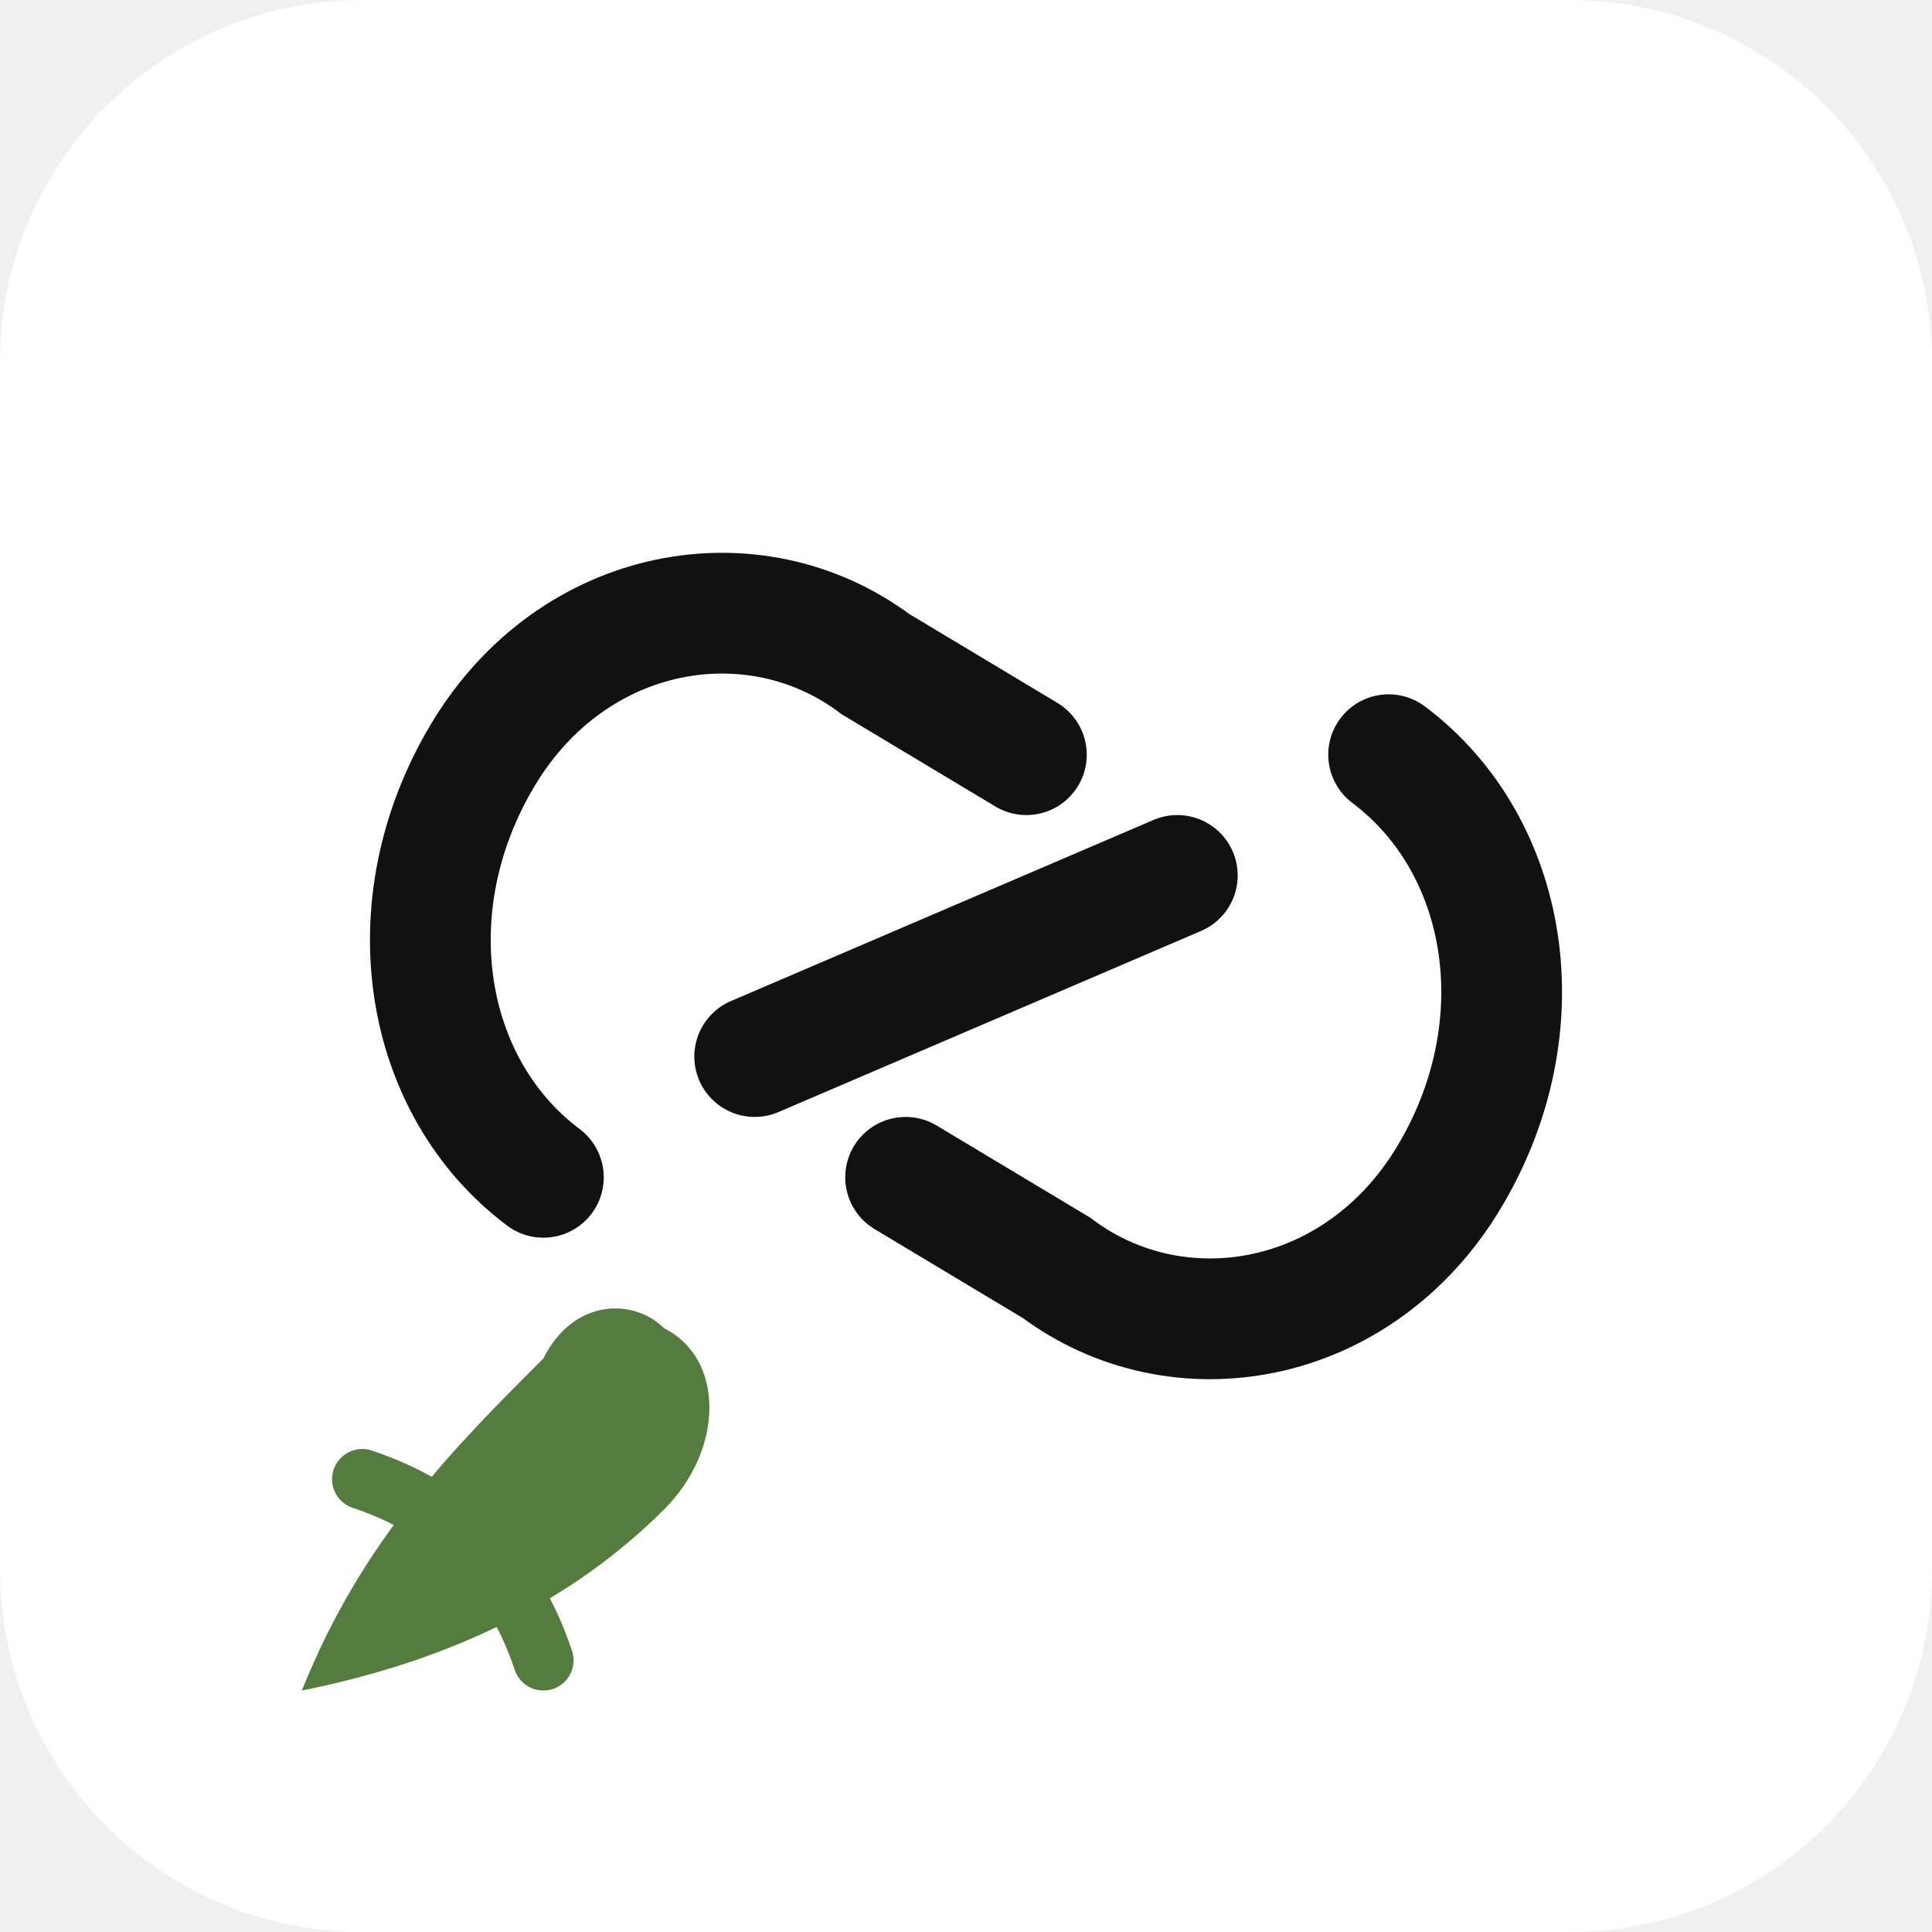
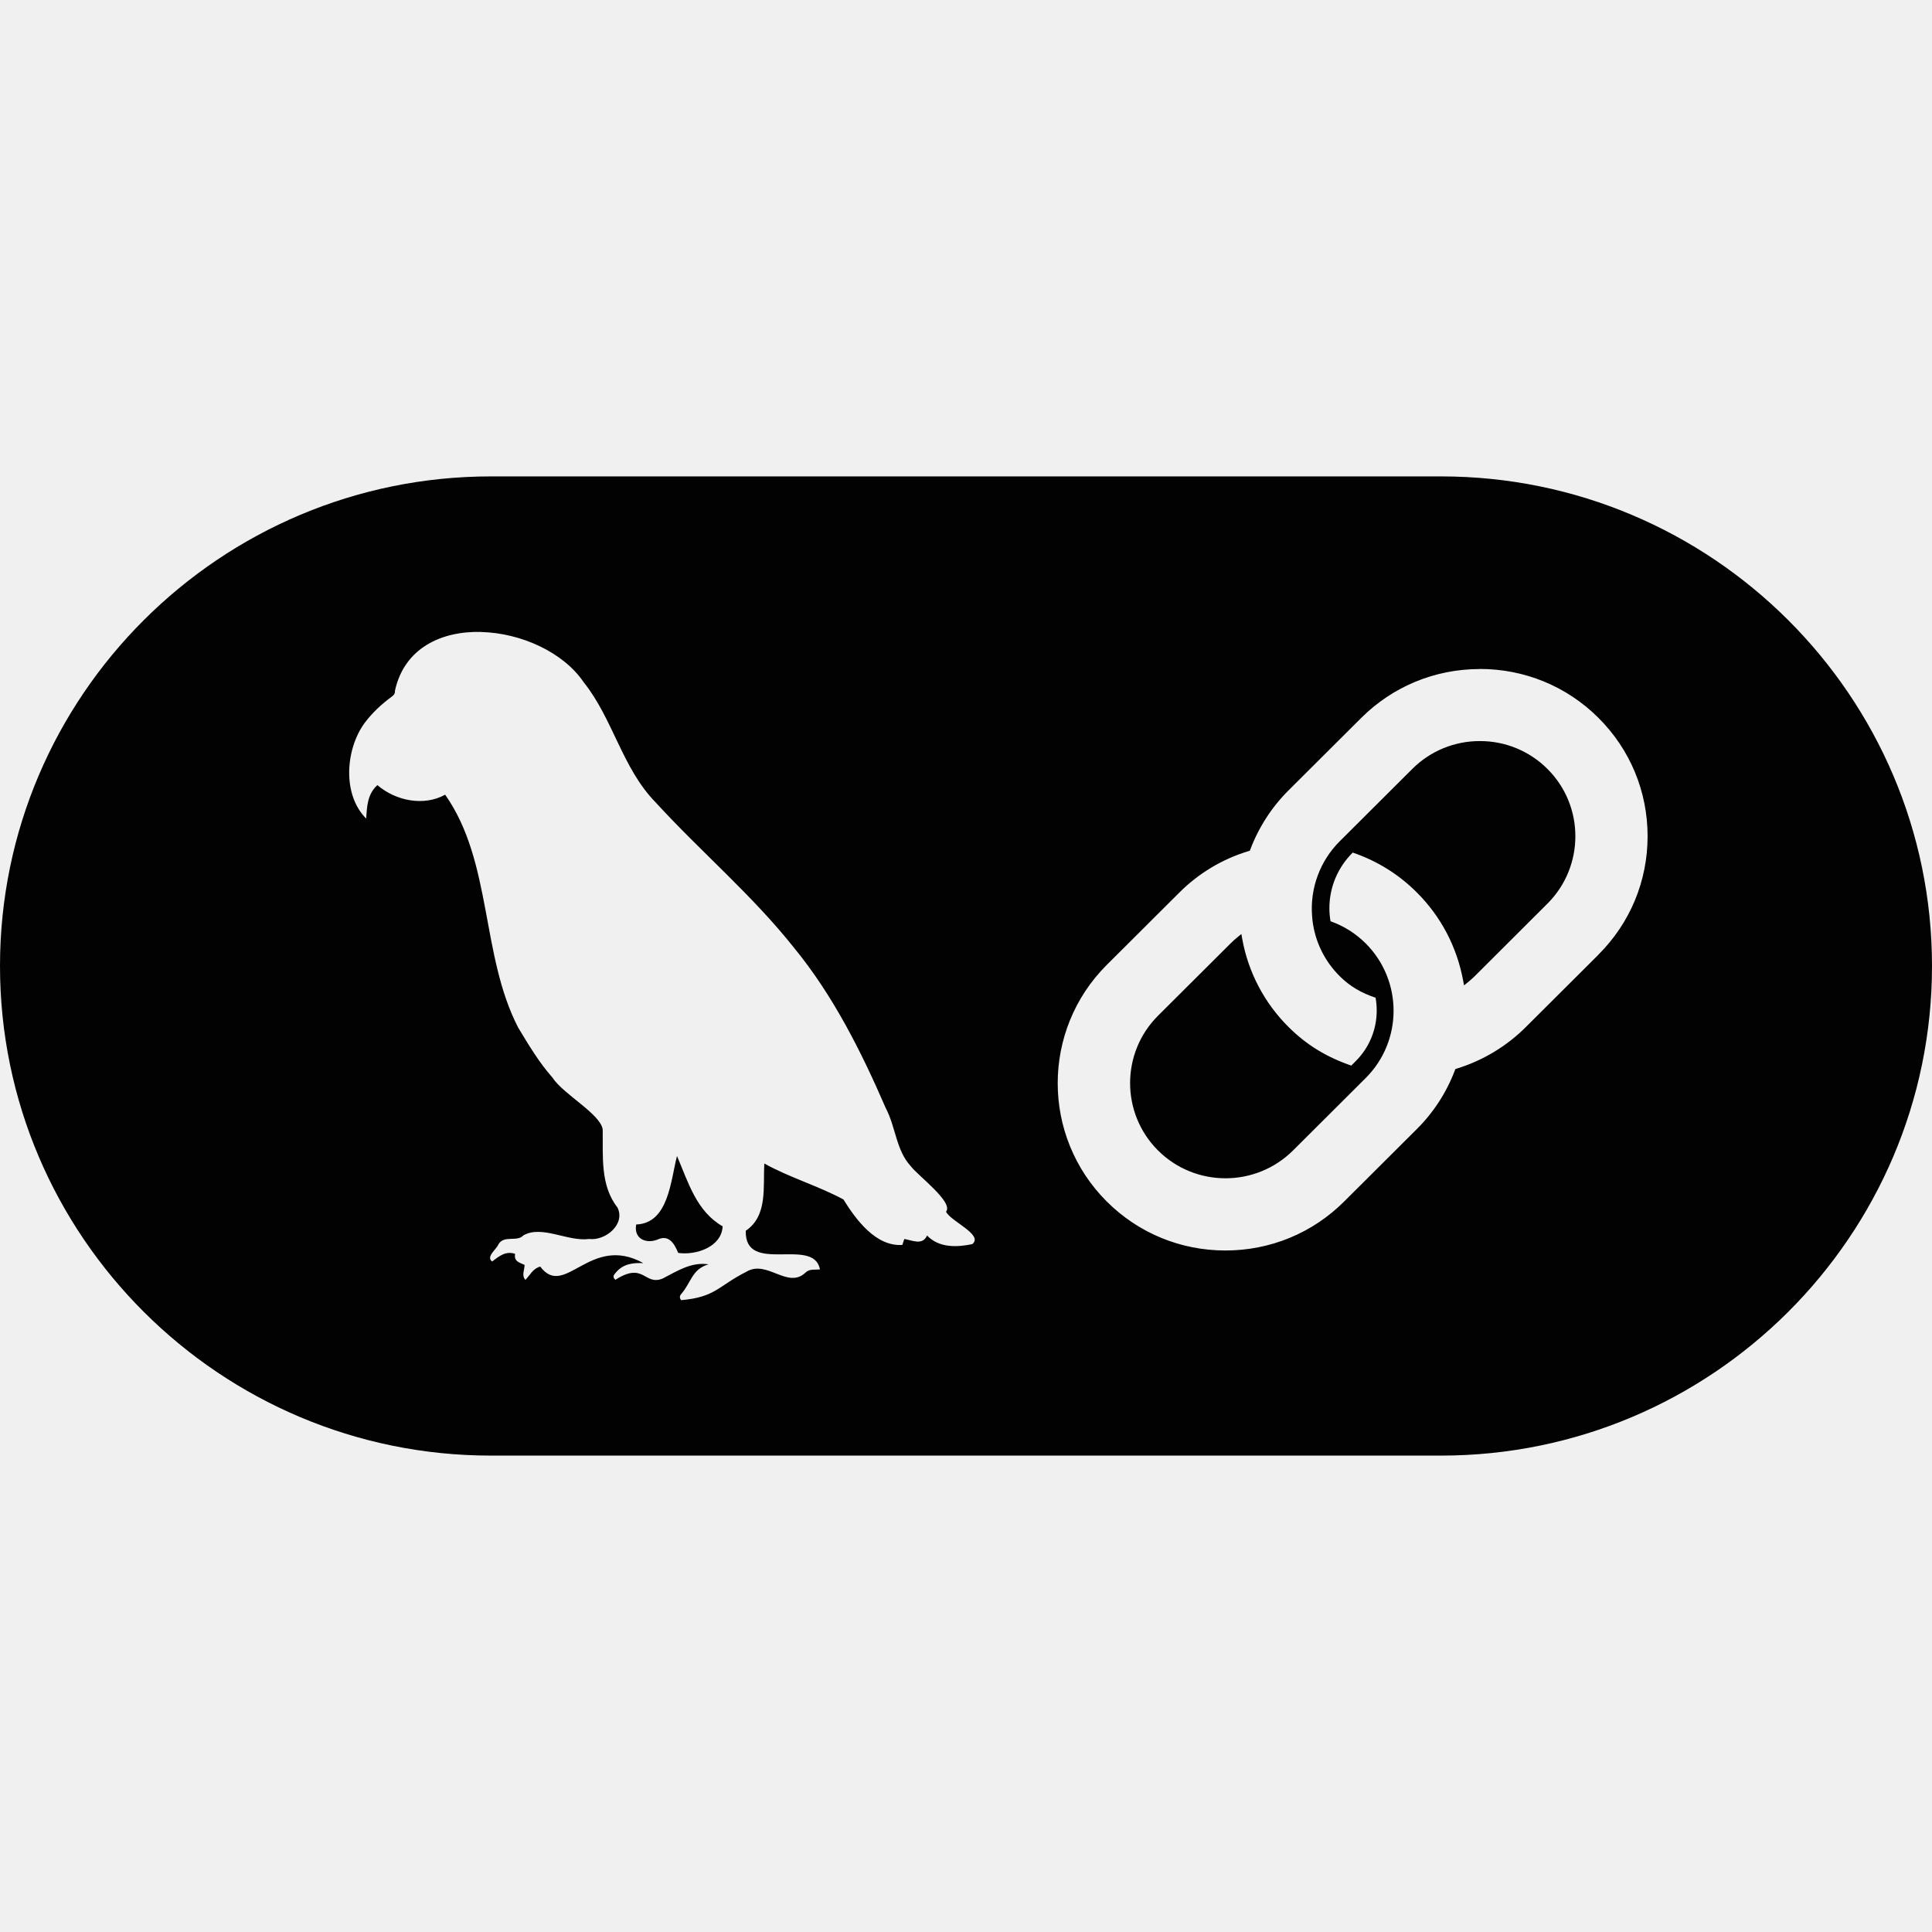
- <svg xmlns="http://www.w3.org/2000/svg" width="64" height="64" viewBox="0 0 64 64" fill="none">
-   <rect width="64" height="64" rx="12" fill="white" />
-   <path d="M18 39C14 36 13 30 16 25C19 20 25 19 29 22L34 25" stroke="#111111" stroke-width="4" stroke-linecap="round" />
-   <path d="M46 25C50 28 51 34 48 39C45 44 39 45 35 42L30 39" stroke="#111111" stroke-width="4" stroke-linecap="round" />
-   <path d="M25 35L39 29" stroke="#111111" stroke-width="4" stroke-linecap="round" />
-   <path d="M18 45C15 48 12 51 10 56C15 55 19 53 22 50C24 48 24 45 22 44C21 43 19 43 18 45Z" fill="#547C3E" />
-   <path d="M12 49C15 50 17 52 18 55" stroke="#547C3E" stroke-width="2" stroke-linecap="round" />
+ <svg xmlns="http://www.w3.org/2000/svg" role="img" viewBox="0 0 24 24" id="Langchain--Streamline-Simple-Icons" height="64" width="64">
+   <path d="M6.099 5.918C2.736 5.918 0 8.646 0 12s2.736 6.082 6.099 6.082h11.802C21.264 18.082 24 15.354 24 12s-2.736 -6.082 -6.099 -6.082ZM5.977 7.851c0.493 0.012 1.02 0.25 1.273 0.623 0.367 0.459 0.478 1.067 0.894 1.493 0.56 0.612 1.199 1.151 1.716 1.802 0.489 0.595 0.839 1.294 1.144 1.998 0.124 0.234 0.126 0.52 0.31 0.72 0.091 0.12 0.535 0.448 0.438 0.565 0.056 0.12 0.47 0.286 0.326 0.403 -0.194 0.04 -0.413 0.048 -0.562 -0.107 -0.055 0.126 -0.183 0.06 -0.282 0.043a4 4 0 0 0 -0.025 0.074c-0.329 0.022 -0.575 -0.313 -0.732 -0.565 -0.311 -0.168 -0.664 -0.27 -0.982 -0.446 -0.018 0.289 0.045 0.648 -0.231 0.835 -0.014 0.556 0.844 0.066 0.922 0.48 -0.061 0.007 -0.129 -0.009 -0.177 0.037 -0.224 0.217 -0.48 -0.165 -0.739 -0.007 -0.346 0.174 -0.381 0.316 -0.81 0.352 -0.024 -0.036 -0.014 -0.059 0.006 -0.081 0.121 -0.14 0.13 -0.305 0.336 -0.364 -0.212 -0.033 -0.39 0.083 -0.569 0.176 -0.232 0.095 -0.23 -0.214 -0.588 0.016 -0.04 -0.032 -0.021 -0.061 0.002 -0.086 0.091 -0.111 0.21 -0.127 0.345 -0.121 -0.663 -0.369 -0.975 0.451 -1.281 0.043 -0.092 0.024 -0.127 0.107 -0.184 0.165 -0.05 -0.055 -0.012 -0.121 -0.01 -0.186 -0.06 -0.028 -0.136 -0.041 -0.118 -0.137 -0.117 -0.04 -0.199 0.029 -0.286 0.095 -0.079 -0.061 0.053 -0.149 0.078 -0.212 0.07 -0.122 0.23 -0.025 0.311 -0.113 0.231 -0.131 0.552 0.081 0.816 0.045 0.203 0.025 0.454 -0.182 0.353 -0.39 -0.217 -0.277 -0.179 -0.639 -0.184 -0.97 -0.027 -0.193 -0.491 -0.438 -0.625 -0.646 -0.166 -0.187 -0.295 -0.405 -0.424 -0.618 -0.467 -0.901 -0.32 -2.058 -0.908 -2.895 -0.266 0.147 -0.613 0.077 -0.842 -0.119 -0.124 0.113 -0.129 0.26 -0.139 0.416 -0.297 -0.296 -0.259 -0.856 -0.022 -1.185 0.097 -0.13 0.213 -0.237 0.342 -0.332 0.029 -0.021 0.039 -0.042 0.038 -0.075 0.117 -0.527 0.576 -0.739 1.069 -0.727m12.407 0.46c0.557 0 1.081 0.216 1.474 0.608s0.61 0.914 0.61 1.47c0 0.556 -0.217 1.078 -0.61 1.47v0.001l-0.902 0.899a2.08 2.08 0 0 1 -0.86 0.517l-0.016 0.005 -0.006 0.016a2.05 2.05 0 0 1 -0.474 0.731l-0.902 0.899c-0.393 0.392 -0.917 0.608 -1.474 0.608s-1.081 -0.216 -1.474 -0.608c-0.813 -0.811 -0.813 -2.129 0 -2.94l0.902 -0.899a2.056 2.056 0 0 1 0.858 -0.514l0.017 -0.005 0.006 -0.016a2.07 2.07 0 0 1 0.475 -0.734l0.902 -0.899c0.393 -0.392 0.917 -0.608 1.474 -0.608zm0 0.896a1.18 1.18 0 0 0 -0.839 0.346l-0.902 0.899a1.181 1.181 0 0 0 -0.343 0.925l0.005 0.057c0.032 0.265 0.149 0.504 0.337 0.692 0.13 0.13 0.273 0.211 0.447 0.269a0.9 0.9 0 0 1 0.014 0.158 0.884 0.884 0 0 1 -0.261 0.63l-0.055 0.055c-0.301 -0.103 -0.552 -0.253 -0.779 -0.479a2.06 2.06 0 0 1 -0.576 -1.097l-0.01 -0.058 -0.046 0.037a1.1 1.1 0 0 0 -0.088 0.079l-0.902 0.899c-0.462 0.461 -0.462 1.212 0 1.673 0.231 0.231 0.535 0.346 0.839 0.346 0.304 0 0.608 -0.116 0.839 -0.346l0.902 -0.899c0.462 -0.461 0.462 -1.211 0 -1.673a1.17 1.17 0 0 0 -0.437 -0.275 1 1 0 0 1 -0.014 -0.161c0 -0.259 0.102 -0.505 0.29 -0.692 0.302 0.103 0.57 0.269 0.796 0.495 0.301 0.3 0.499 0.679 0.576 1.097l0.011 0.058 0.045 -0.037a1.1 1.1 0 0 0 0.089 -0.079l0.902 -0.9c0.462 -0.461 0.463 -1.212 0 -1.673a1.18 1.18 0 0 0 -0.84 -0.346Zm-9.973 5.157 -0.001 0.001c-0.079 0.308 -0.105 0.832 -0.506 0.847 -0.033 0.178 0.123 0.244 0.266 0.187 0.141 -0.065 0.208 0.051 0.256 0.166 0.218 0.032 0.539 -0.072 0.552 -0.33 -0.325 -0.187 -0.425 -0.542 -0.566 -0.871" fill="#020202" stroke-width="1" />
</svg>
